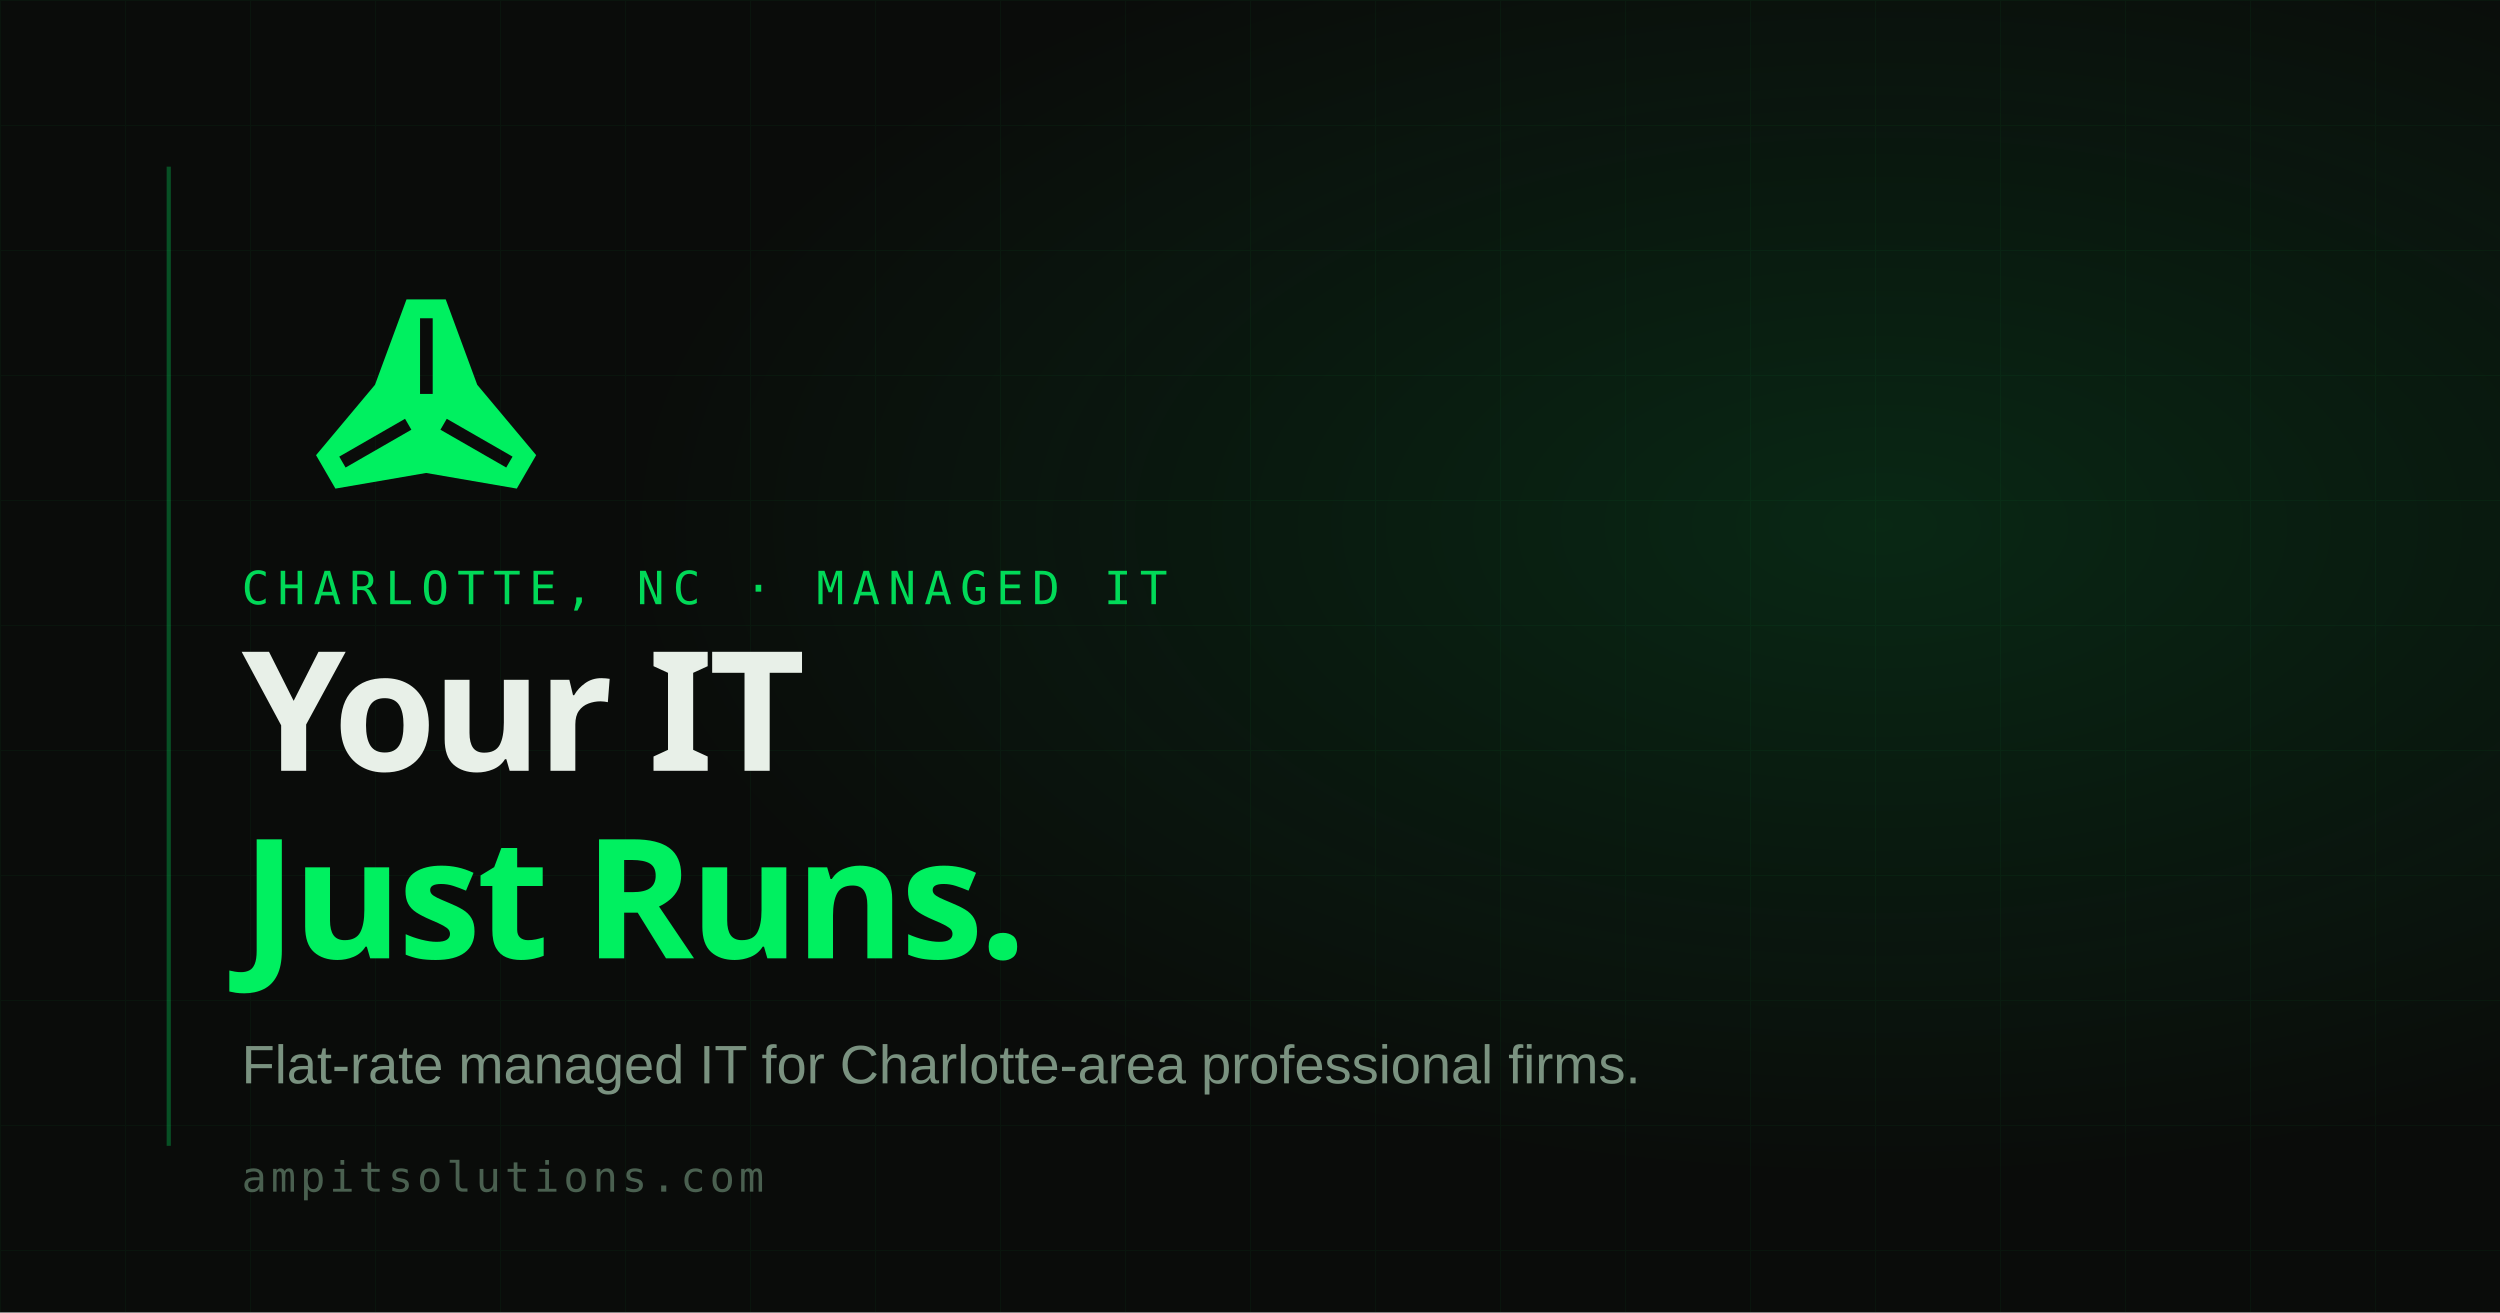
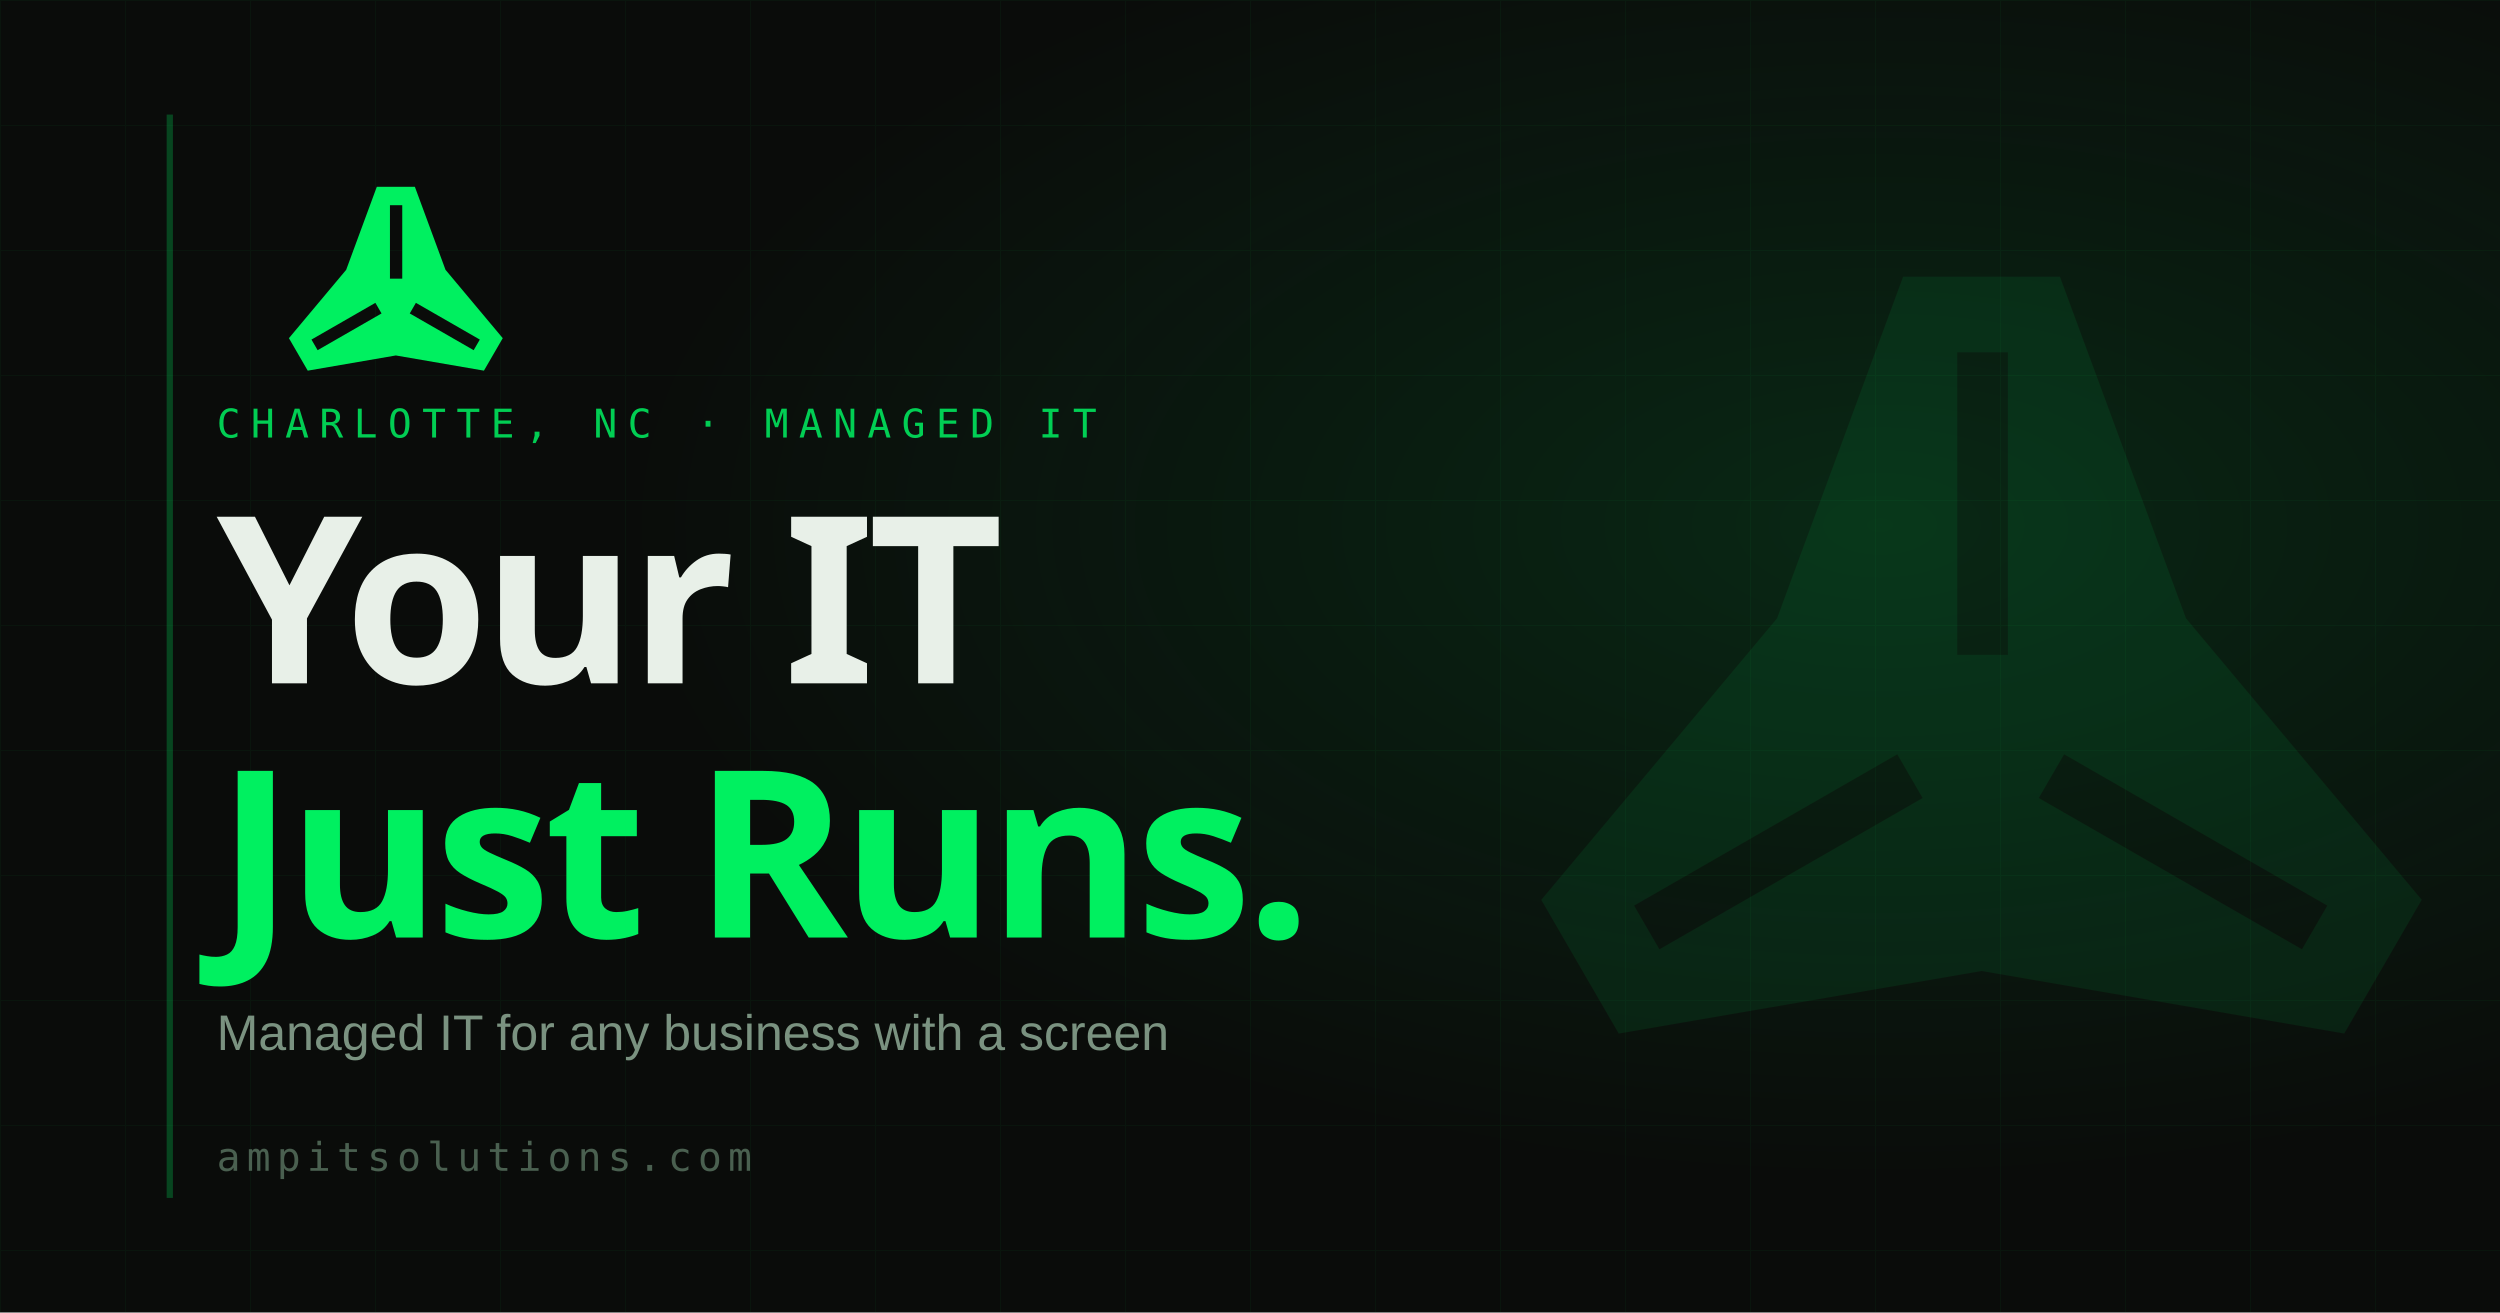
<svg xmlns="http://www.w3.org/2000/svg" viewBox="0 0 1200 630" width="1200" height="630">
  <rect width="1200" height="630" fill="#0a0c0a" />
  <defs>
    <pattern id="grid" width="60" height="60" patternUnits="userSpaceOnUse">
      <path d="M 60 0 L 0 0 0 60" fill="none" stroke="rgba(0,240,96,0.04)" stroke-width="1" />
    </pattern>
  </defs>
  <rect width="1200" height="630" fill="url(#grid)" />
  <radialGradient id="glow" cx="75%" cy="40%" r="50%">
    <stop offset="0%" stop-color="#00f060" stop-opacity="0.12" />
    <stop offset="100%" stop-color="#00f060" stop-opacity="0" />
  </radialGradient>
  <rect width="1200" height="630" fill="url(#glow)" />
-   <rect x="80" y="80" width="2" height="470" fill="#00f060" opacity="0.3" />
-   <g transform="translate(116, 108) scale(0.7)">
+   <g transform="translate(597, -10) scale(2.8)" opacity="0.08">
    <path fill-rule="evenodd" clip-rule="evenodd" d="M161.532 109.574L201.942 157.822L188.656 180.754L126.476 170.031L64.279 180.757L51 157.834L91.421 109.574L113.034 51H139.918L161.532 109.574ZM66.918 158.821L71.259 166.307L116.371 140.374L112.03 132.888L66.918 158.821ZM136.296 140.374L181.408 166.307L185.749 158.821L140.637 132.888L136.296 140.374ZM122.314 115.833H130.996V63.967H122.314V115.833Z" fill="#00f060" />
  </g>
-   <text x="116" y="290" font-family="monospace" font-size="22" fill="#00f060" letter-spacing="4" opacity="0.9">CHARLOTTE, NC · MANAGED IT</text>
-   <text x="116" y="370" font-family="Arial Black, sans-serif" font-size="80" font-weight="900" fill="#e8f0e8" letter-spacing="-2">Your IT</text>
-   <text x="116" y="460" font-family="Arial Black, sans-serif" font-size="80" font-weight="900" fill="#00f060" letter-spacing="-2">Just Runs.</text>
-   <text x="116" y="520" font-family="Arial, sans-serif" font-size="26" fill="#7a9280">Flat-rate managed IT for Charlotte-area professional firms.</text>
-   <text x="116" y="572" font-family="monospace" font-size="20" fill="#4a6050" letter-spacing="2">ampitsolutions.com</text>
+   <rect x="80" y="55" width="3" height="520" fill="#00f060" opacity="0.25" />
+   <g transform="translate(104, 55) scale(0.68)">
+     <path fill-rule="evenodd" clip-rule="evenodd" d="M161.532 109.574L201.942 157.822L188.656 180.754L126.476 170.031L64.279 180.757L51 157.834L91.421 109.574L113.034 51H139.918L161.532 109.574ZM66.918 158.821L71.259 166.307L116.371 140.374L112.03 132.888L66.918 158.821ZM136.296 140.374L181.408 166.307L185.749 158.821L140.637 132.888L136.296 140.374ZM122.314 115.833H130.996V63.967H122.314V115.833Z" fill="#00f060" />
+   </g>
+   <text x="104" y="210" font-family="monospace" font-size="19" fill="#00f060" letter-spacing="5" opacity="0.85">CHARLOTTE, NC · MANAGED IT</text>
+   <text x="104" y="328" font-family="Arial Black, sans-serif" font-size="112" font-weight="900" fill="#e8f0e8" letter-spacing="-3">Your IT</text>
+   <text x="104" y="450" font-family="Arial Black, sans-serif" font-size="112" font-weight="900" fill="#00f060" letter-spacing="-3">Just Runs.</text>
+   <text x="104" y="504" font-family="Arial, sans-serif" font-size="24" fill="#7a9280">Managed IT for any business with a screen</text>
+   <text x="104" y="562" font-family="monospace" font-size="19" fill="#4a6050" letter-spacing="3">ampitsolutions.com</text>
</svg>
